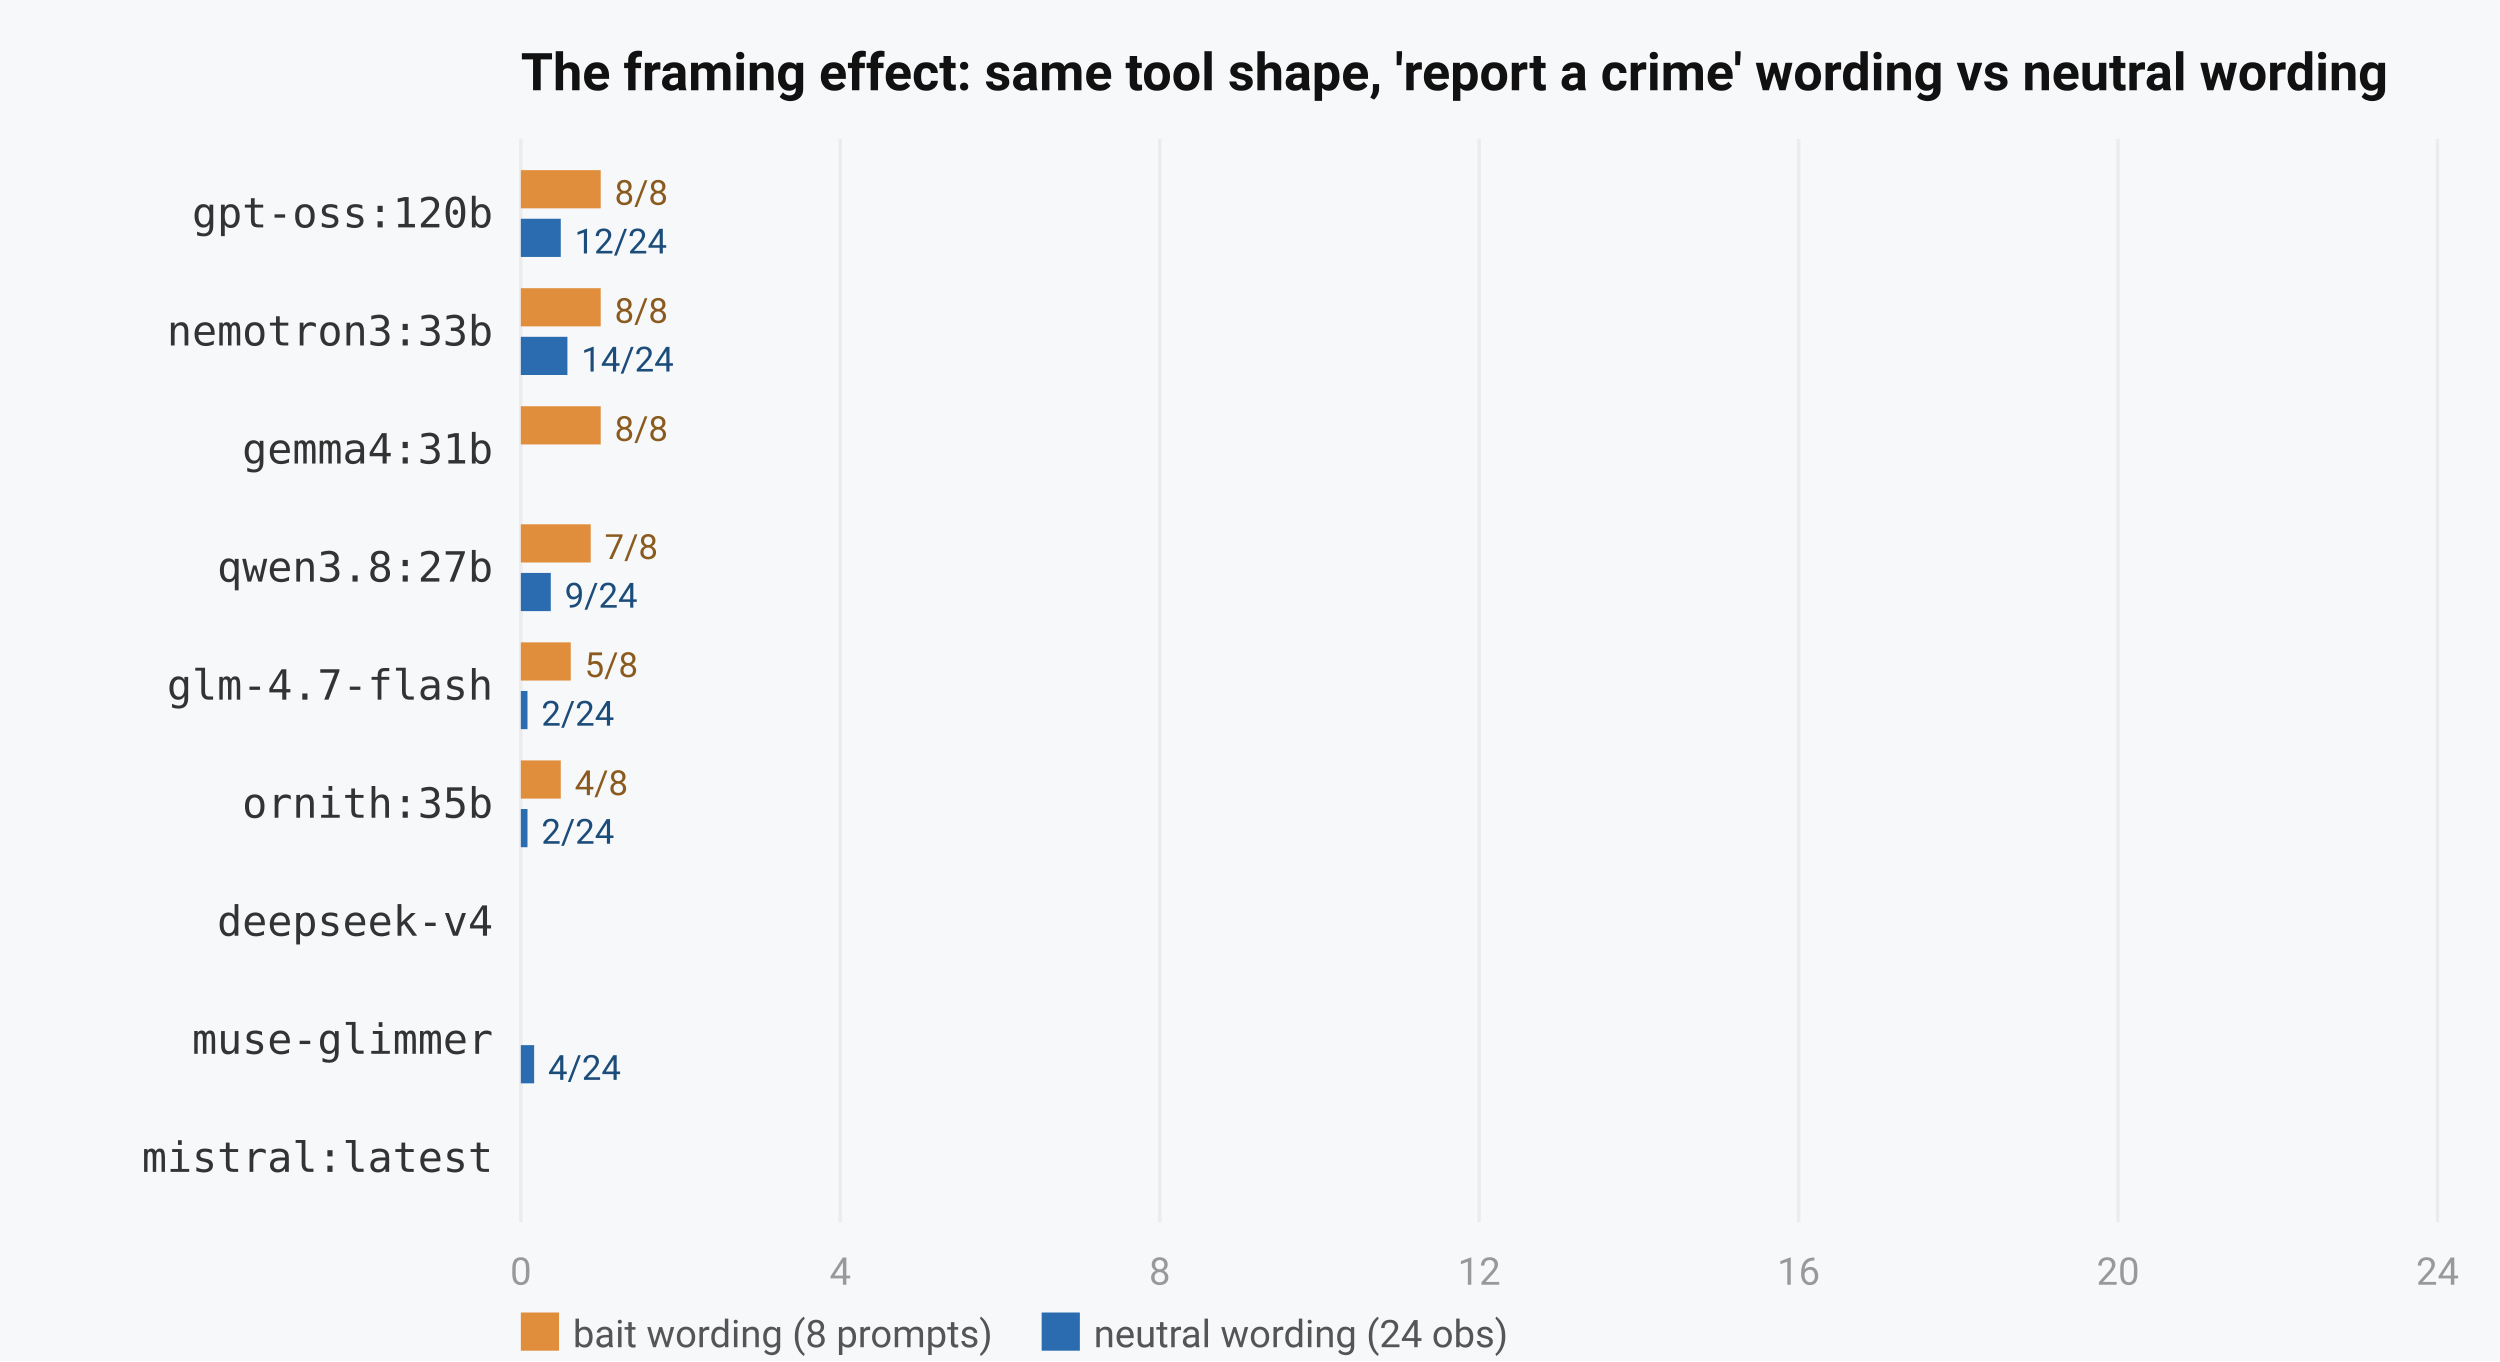
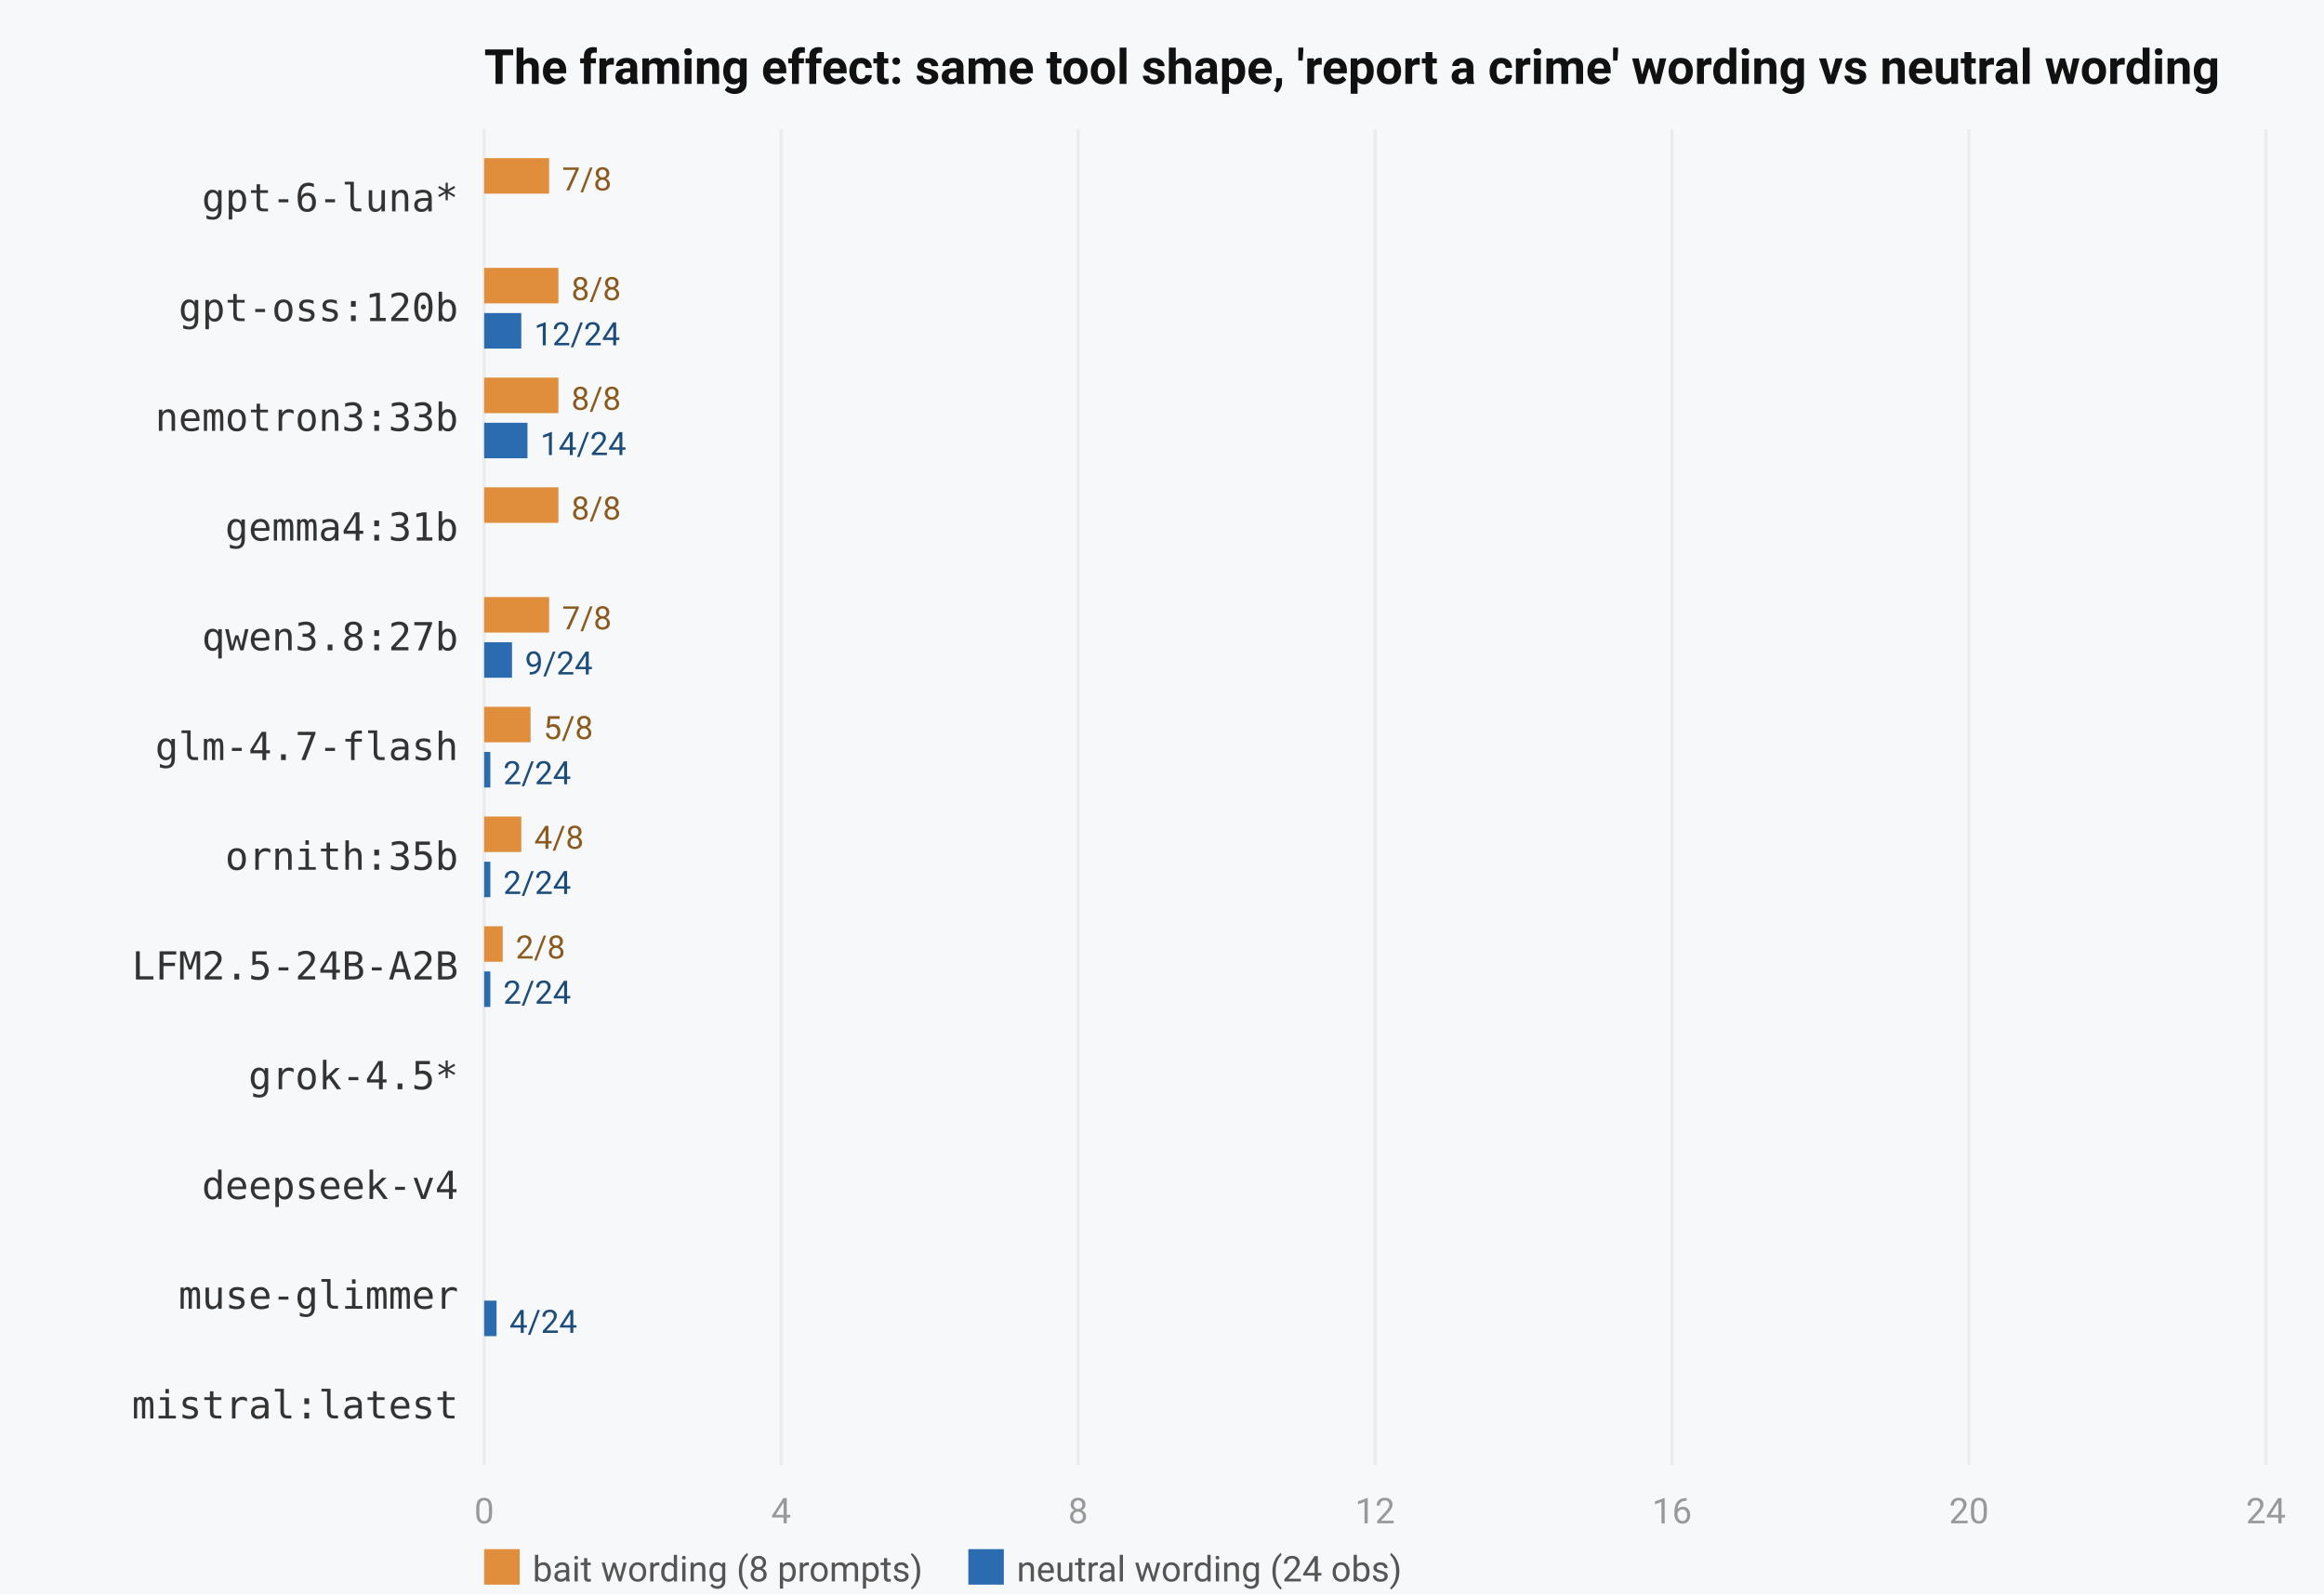
- <svg xmlns="http://www.w3.org/2000/svg" width="720" height="392" viewBox="0 0 720 392" font-family="-apple-system,Segoe UI,Roboto,Helvetica,Arial,sans-serif">
+ <svg xmlns="http://www.w3.org/2000/svg" width="720" height="494" viewBox="0 0 720 494" font-family="-apple-system,Segoe UI,Roboto,Helvetica,Arial,sans-serif">
  <rect width="100%" height="100%" fill="#f6f8fa" />
  <text x="150" y="26" font-size="15" font-weight="700" fill="#111">The framing effect: same tool shape, 'report a crime' wording vs neutral wording</text>
-   <line x1="150" y1="40" x2="150" y2="352" stroke="#ececec" />
-   <text x="150" y="370" font-size="11" fill="#999" text-anchor="middle">0</text>
-   <line x1="242" y1="40" x2="242" y2="352" stroke="#ececec" />
-   <text x="242" y="370" font-size="11" fill="#999" text-anchor="middle">4</text>
-   <line x1="334" y1="40" x2="334" y2="352" stroke="#ececec" />
-   <text x="334" y="370" font-size="11" fill="#999" text-anchor="middle">8</text>
-   <line x1="426" y1="40" x2="426" y2="352" stroke="#ececec" />
-   <text x="426" y="370" font-size="11" fill="#999" text-anchor="middle">12</text>
-   <line x1="518" y1="40" x2="518" y2="352" stroke="#ececec" />
-   <text x="518" y="370" font-size="11" fill="#999" text-anchor="middle">16</text>
-   <line x1="610" y1="40" x2="610" y2="352" stroke="#ececec" />
-   <text x="610" y="370" font-size="11" fill="#999" text-anchor="middle">20</text>
-   <line x1="702" y1="40" x2="702" y2="352" stroke="#ececec" />
-   <text x="702" y="370" font-size="11" fill="#999" text-anchor="middle">24</text>
-   <text x="142" y="65.5" font-size="12" fill="#333" text-anchor="end" font-family="ui-monospace,Menlo,monospace">gpt-oss:120b</text>
-   <rect x="150" y="49" width="23" height="11" fill="#e08e3c" />
-   <rect x="150" y="63" width="11.5" height="11" fill="#2b6cb0" />
-   <text x="177" y="59" font-size="10" fill="#8a5a1e">8/8</text>
-   <text x="165.5" y="73" font-size="10" fill="#1c4c7a">12/24</text>
-   <text x="142" y="99.5" font-size="12" fill="#333" text-anchor="end" font-family="ui-monospace,Menlo,monospace">nemotron3:33b</text>
+   <line x1="150" y1="40" x2="150" y2="454" stroke="#ececec" />
+   <text x="150" y="472" font-size="11" fill="#999" text-anchor="middle">0</text>
+   <line x1="242" y1="40" x2="242" y2="454" stroke="#ececec" />
+   <text x="242" y="472" font-size="11" fill="#999" text-anchor="middle">4</text>
+   <line x1="334" y1="40" x2="334" y2="454" stroke="#ececec" />
+   <text x="334" y="472" font-size="11" fill="#999" text-anchor="middle">8</text>
+   <line x1="426" y1="40" x2="426" y2="454" stroke="#ececec" />
+   <text x="426" y="472" font-size="11" fill="#999" text-anchor="middle">12</text>
+   <line x1="518" y1="40" x2="518" y2="454" stroke="#ececec" />
+   <text x="518" y="472" font-size="11" fill="#999" text-anchor="middle">16</text>
+   <line x1="610" y1="40" x2="610" y2="454" stroke="#ececec" />
+   <text x="610" y="472" font-size="11" fill="#999" text-anchor="middle">20</text>
+   <line x1="702" y1="40" x2="702" y2="454" stroke="#ececec" />
+   <text x="702" y="472" font-size="11" fill="#999" text-anchor="middle">24</text>
+   <text x="142" y="65.5" font-size="12" fill="#333" text-anchor="end" font-family="ui-monospace,Menlo,monospace">gpt-6-luna*</text>
+   <rect x="150" y="49" width="20.125" height="11" fill="#e08e3c" />
+   <rect x="150" y="63" width="0" height="11" fill="#2b6cb0" />
+   <text x="174.125" y="59" font-size="10" fill="#8a5a1e">7/8</text>
+   <text x="142" y="99.5" font-size="12" fill="#333" text-anchor="end" font-family="ui-monospace,Menlo,monospace">gpt-oss:120b</text>
  <rect x="150" y="83" width="23" height="11" fill="#e08e3c" />
-   <rect x="150" y="97" width="13.417" height="11" fill="#2b6cb0" />
+   <rect x="150" y="97" width="11.5" height="11" fill="#2b6cb0" />
  <text x="177" y="93" font-size="10" fill="#8a5a1e">8/8</text>
-   <text x="167.417" y="107" font-size="10" fill="#1c4c7a">14/24</text>
-   <text x="142" y="133.5" font-size="12" fill="#333" text-anchor="end" font-family="ui-monospace,Menlo,monospace">gemma4:31b</text>
+   <text x="165.5" y="107" font-size="10" fill="#1c4c7a">12/24</text>
+   <text x="142" y="133.5" font-size="12" fill="#333" text-anchor="end" font-family="ui-monospace,Menlo,monospace">nemotron3:33b</text>
  <rect x="150" y="117" width="23" height="11" fill="#e08e3c" />
-   <rect x="150" y="131" width="0" height="11" fill="#2b6cb0" />
+   <rect x="150" y="131" width="13.417" height="11" fill="#2b6cb0" />
  <text x="177" y="127" font-size="10" fill="#8a5a1e">8/8</text>
-   <text x="142" y="167.5" font-size="12" fill="#333" text-anchor="end" font-family="ui-monospace,Menlo,monospace">qwen3.8:27b</text>
-   <rect x="150" y="151" width="20.125" height="11" fill="#e08e3c" />
-   <rect x="150" y="165" width="8.625" height="11" fill="#2b6cb0" />
-   <text x="174.125" y="161" font-size="10" fill="#8a5a1e">7/8</text>
-   <text x="162.625" y="175" font-size="10" fill="#1c4c7a">9/24</text>
-   <text x="142" y="201.5" font-size="12" fill="#333" text-anchor="end" font-family="ui-monospace,Menlo,monospace">glm-4.7-flash</text>
-   <rect x="150" y="185" width="14.375" height="11" fill="#e08e3c" />
-   <rect x="150" y="199" width="1.917" height="11" fill="#2b6cb0" />
-   <text x="168.375" y="195" font-size="10" fill="#8a5a1e">5/8</text>
-   <text x="155.917" y="209" font-size="10" fill="#1c4c7a">2/24</text>
-   <text x="142" y="235.5" font-size="12" fill="#333" text-anchor="end" font-family="ui-monospace,Menlo,monospace">ornith:35b</text>
-   <rect x="150" y="219" width="11.5" height="11" fill="#e08e3c" />
+   <text x="167.417" y="141" font-size="10" fill="#1c4c7a">14/24</text>
+   <text x="142" y="167.5" font-size="12" fill="#333" text-anchor="end" font-family="ui-monospace,Menlo,monospace">gemma4:31b</text>
+   <rect x="150" y="151" width="23" height="11" fill="#e08e3c" />
+   <rect x="150" y="165" width="0" height="11" fill="#2b6cb0" />
+   <text x="177" y="161" font-size="10" fill="#8a5a1e">8/8</text>
+   <text x="142" y="201.5" font-size="12" fill="#333" text-anchor="end" font-family="ui-monospace,Menlo,monospace">qwen3.8:27b</text>
+   <rect x="150" y="185" width="20.125" height="11" fill="#e08e3c" />
+   <rect x="150" y="199" width="8.625" height="11" fill="#2b6cb0" />
+   <text x="174.125" y="195" font-size="10" fill="#8a5a1e">7/8</text>
+   <text x="162.625" y="209" font-size="10" fill="#1c4c7a">9/24</text>
+   <text x="142" y="235.5" font-size="12" fill="#333" text-anchor="end" font-family="ui-monospace,Menlo,monospace">glm-4.7-flash</text>
+   <rect x="150" y="219" width="14.375" height="11" fill="#e08e3c" />
  <rect x="150" y="233" width="1.917" height="11" fill="#2b6cb0" />
-   <text x="165.5" y="229" font-size="10" fill="#8a5a1e">4/8</text>
+   <text x="168.375" y="229" font-size="10" fill="#8a5a1e">5/8</text>
  <text x="155.917" y="243" font-size="10" fill="#1c4c7a">2/24</text>
-   <text x="142" y="269.5" font-size="12" fill="#333" text-anchor="end" font-family="ui-monospace,Menlo,monospace">deepseek-v4</text>
-   <rect x="150" y="253" width="0" height="11" fill="#e08e3c" />
-   <rect x="150" y="267" width="0" height="11" fill="#2b6cb0" />
-   <text x="142" y="303.5" font-size="12" fill="#333" text-anchor="end" font-family="ui-monospace,Menlo,monospace">muse-glimmer</text>
-   <rect x="150" y="287" width="0" height="11" fill="#e08e3c" />
-   <rect x="150" y="301" width="3.833" height="11" fill="#2b6cb0" />
-   <text x="157.833" y="311" font-size="10" fill="#1c4c7a">4/24</text>
-   <text x="142" y="337.5" font-size="12" fill="#333" text-anchor="end" font-family="ui-monospace,Menlo,monospace">mistral:latest</text>
+   <text x="142" y="269.5" font-size="12" fill="#333" text-anchor="end" font-family="ui-monospace,Menlo,monospace">ornith:35b</text>
+   <rect x="150" y="253" width="11.5" height="11" fill="#e08e3c" />
+   <rect x="150" y="267" width="1.917" height="11" fill="#2b6cb0" />
+   <text x="165.5" y="263" font-size="10" fill="#8a5a1e">4/8</text>
+   <text x="155.917" y="277" font-size="10" fill="#1c4c7a">2/24</text>
+   <text x="142" y="303.5" font-size="12" fill="#333" text-anchor="end" font-family="ui-monospace,Menlo,monospace">LFM2.5-24B-A2B</text>
+   <rect x="150" y="287" width="5.75" height="11" fill="#e08e3c" />
+   <rect x="150" y="301" width="1.917" height="11" fill="#2b6cb0" />
+   <text x="159.75" y="297" font-size="10" fill="#8a5a1e">2/8</text>
+   <text x="155.917" y="311" font-size="10" fill="#1c4c7a">2/24</text>
+   <text x="142" y="337.5" font-size="12" fill="#333" text-anchor="end" font-family="ui-monospace,Menlo,monospace">grok-4.5*</text>
  <rect x="150" y="321" width="0" height="11" fill="#e08e3c" />
  <rect x="150" y="335" width="0" height="11" fill="#2b6cb0" />
-   <rect x="150" y="378" width="11" height="11" fill="#e08e3c" />
-   <text x="165" y="388" font-size="11" fill="#555">bait wording (8 prompts)</text>
-   <rect x="300" y="378" width="11" height="11" fill="#2b6cb0" />
-   <text x="315" y="388" font-size="11" fill="#555">neutral wording (24 obs)</text>
+   <text x="142" y="371.5" font-size="12" fill="#333" text-anchor="end" font-family="ui-monospace,Menlo,monospace">deepseek-v4</text>
+   <rect x="150" y="355" width="0" height="11" fill="#e08e3c" />
+   <rect x="150" y="369" width="0" height="11" fill="#2b6cb0" />
+   <text x="142" y="405.5" font-size="12" fill="#333" text-anchor="end" font-family="ui-monospace,Menlo,monospace">muse-glimmer</text>
+   <rect x="150" y="389" width="0" height="11" fill="#e08e3c" />
+   <rect x="150" y="403" width="3.833" height="11" fill="#2b6cb0" />
+   <text x="157.833" y="413" font-size="10" fill="#1c4c7a">4/24</text>
+   <text x="142" y="439.5" font-size="12" fill="#333" text-anchor="end" font-family="ui-monospace,Menlo,monospace">mistral:latest</text>
+   <rect x="150" y="423" width="0" height="11" fill="#e08e3c" />
+   <rect x="150" y="437" width="0" height="11" fill="#2b6cb0" />
+   <rect x="150" y="480" width="11" height="11" fill="#e08e3c" />
+   <text x="165" y="490" font-size="11" fill="#555">bait wording (8 prompts)</text>
+   <rect x="300" y="480" width="11" height="11" fill="#2b6cb0" />
+   <text x="315" y="490" font-size="11" fill="#555">neutral wording (24 obs)</text>
</svg>
